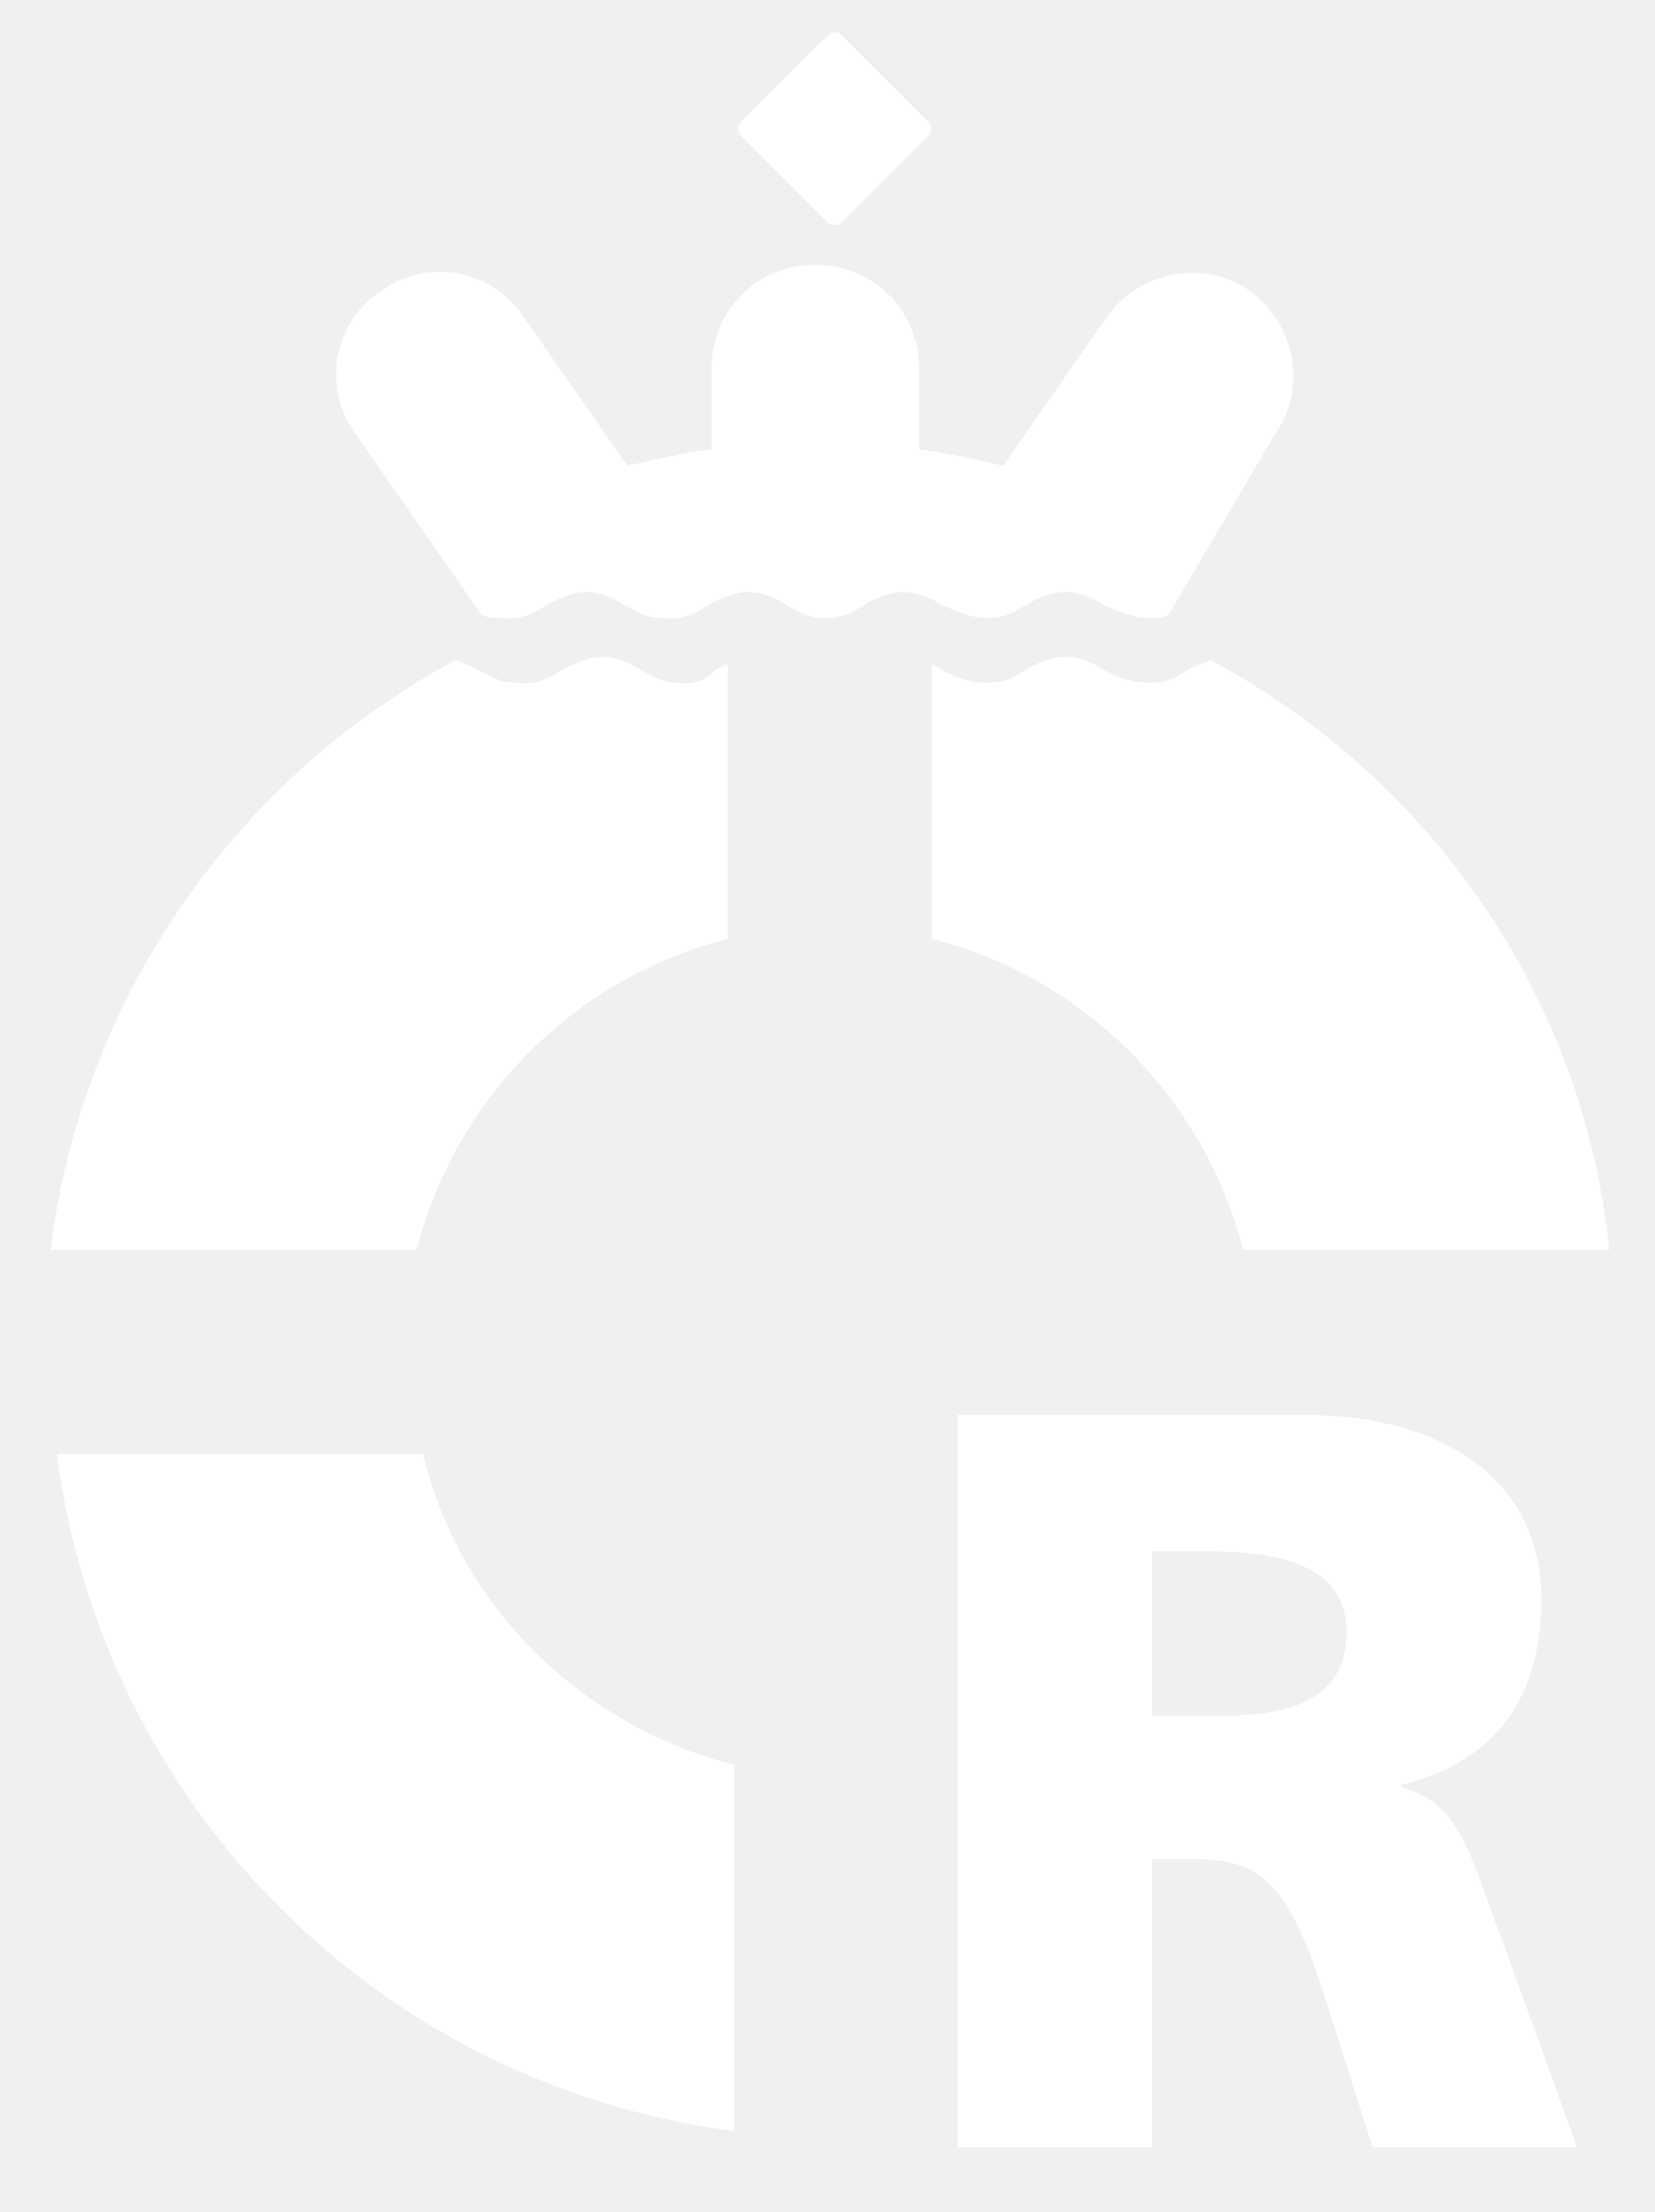
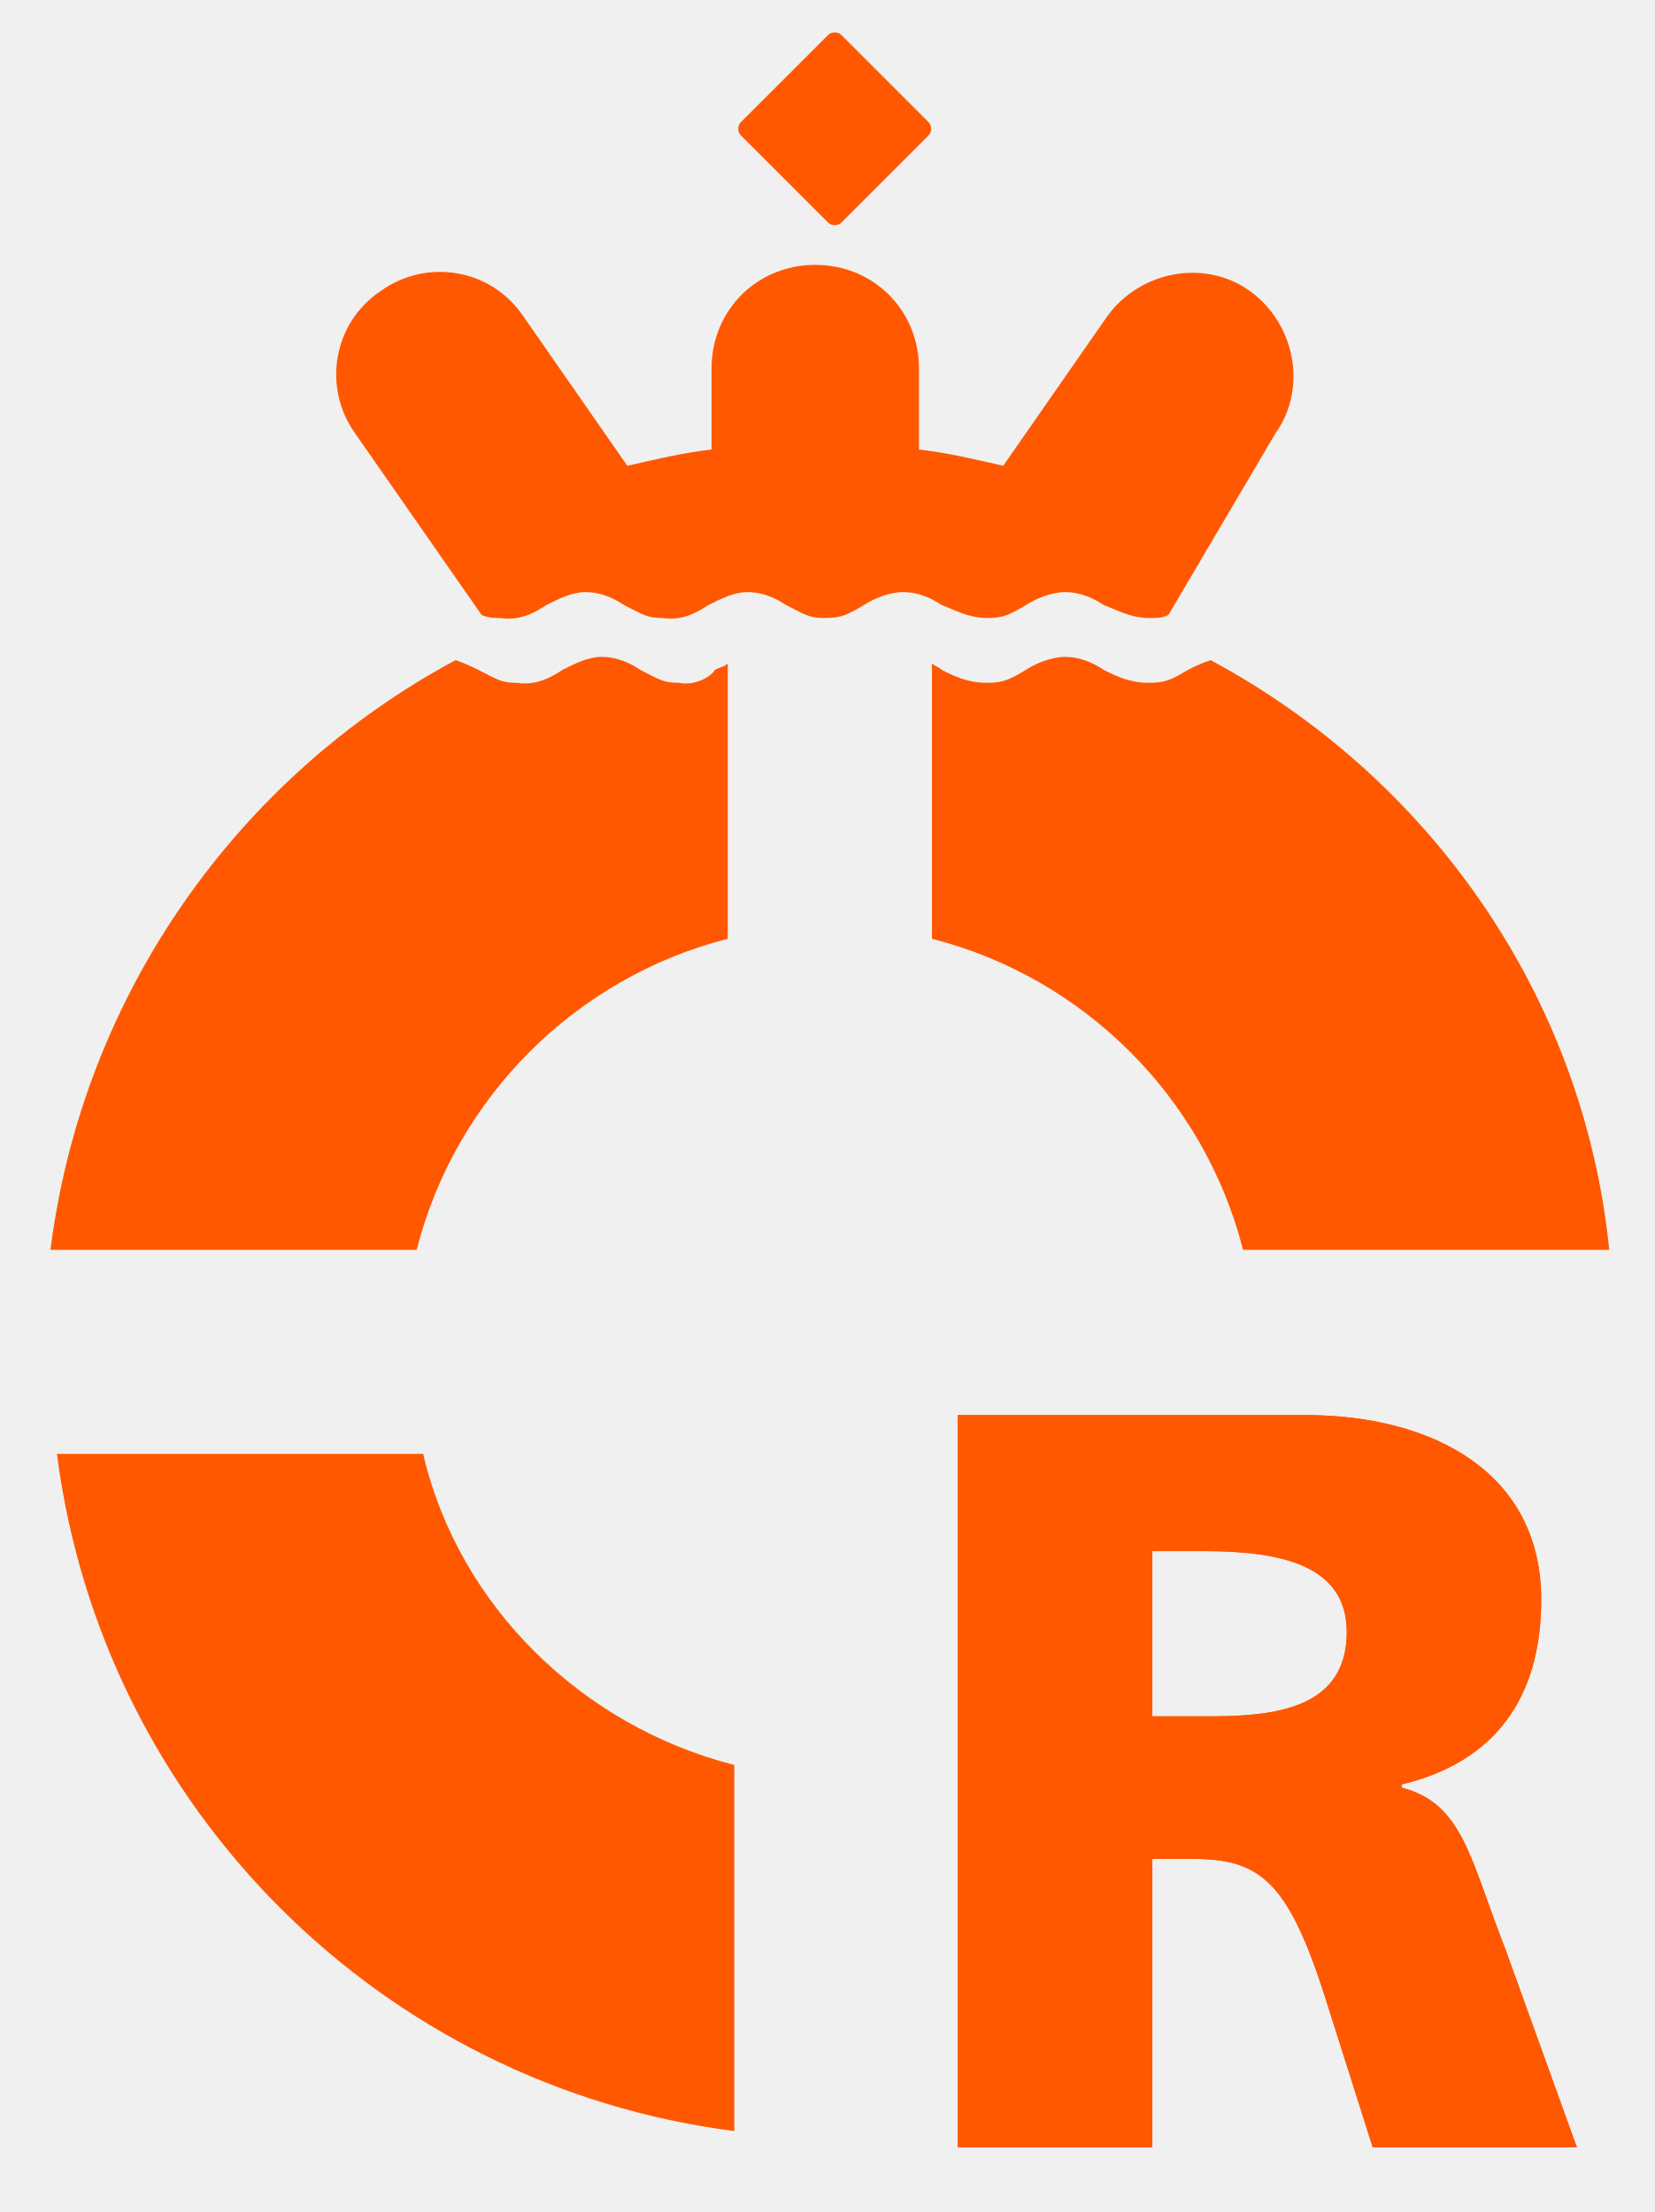
<svg xmlns="http://www.w3.org/2000/svg" version="1.1" style="" xml:space="preserve" width="51.056" height="68.273">
  <rect id="backgroundrect" width="100%" height="100%" x="0" y="0" fill="none" stroke="none" class="selected" style="" />
  <style type="text/css">
	.st1{fill:none;}
- 	.st2{fill:#fff;}
+ 	.st2{fill:#ff5800;}
</style>
  <g class="currentLayer" style="">
    <g id="svg_1" class="">
      <g id="XMLID_2523_">
        <rect id="XMLID_2746_" x="0" y="0" class="st1" width="70.6" height="87.7" />
        <g id="XMLID_2529_">
          <path id="XMLID_2743_" class="st2" d="M35.557,52.975 h1.6 c1.9,0 4.4,-0.1 4.4,-2.6 c0,-2.1 -2.1,-2.5 -4.4,-2.5 h-1.6 V52.975 zM29.557,43.675 h10.7 c4,0 7.3,1.8 7.3,5.7 c0,3 -1.4,5 -4.3,5.7 v0.1 c1.9,0.5 2.1,2.2 3.2,5 l2.2,6.1 h-6.3 l-1.3,-4.1 c-1.2,-3.9 -2,-4.8 -4.2,-4.8 h-1.3 v8.9 h-6 V43.675 z" />
          <path id="XMLID_2740_" class="st2" d="M35.557,52.975 h1.6 c1.9,0 4.4,-0.1 4.4,-2.6 c0,-2.1 -2.1,-2.5 -4.4,-2.5 h-1.6 V52.975 zM29.557,43.675 h10.7 c4,0 7.3,1.8 7.3,5.7 c0,3 -1.4,5 -4.3,5.7 v0.1 c1.9,0.5 2.1,2.2 3.2,5 l2.2,6.1 h-6.3 l-1.3,-4.1 c-1.2,-3.9 -2,-4.8 -4.2,-4.8 h-1.3 v8.9 h-6 V43.675 z" />
          <path id="XMLID_2739_" class="st2" d="M13.057,44.875 H1.757 c1.4,10.9 10,19.5 20.9,20.9 v-11.3 C17.957,53.275 14.157,49.575 13.057,44.875 " />
          <path id="XMLID_2737_" class="st2" d="M25.957,6.875 c-0.1,0.1 -0.3,0.1 -0.4,0 L22.857,4.175 c-0.1,-0.1 -0.1,-0.3 0,-0.4 l2.7,-2.7 c0.1,-0.1 0.3,-0.1 0.4,0 l2.7,2.7 c0.1,0.1 0.1,0.3 0,0.4 L25.957,6.875 z" />
          <path id="XMLID_2736_" class="st2" d="M36.057,18.975 c-0.2,0.1 -0.3,0.1 -0.6,0.1 h0 c-0.6,0 -1.1,-0.3 -1.4,-0.4 c-0.3,-0.2 -0.7,-0.4 -1.2,-0.4 c-0.4,0 -0.9,0.2 -1.2,0.4 c-0.5,0.3 -0.7,0.4 -1.2,0.4 c-0.6,0 -1.1,-0.3 -1.4,-0.4 c-0.3,-0.2 -0.7,-0.4 -1.2,-0.4 c-0.4,0 -0.9,0.2 -1.2,0.4 c-0.5,0.3 -0.7,0.4 -1.2,0.4 c-0.5,0 -0.6,-0.1 -1.2,-0.4 c-0.3,-0.2 -0.7,-0.4 -1.2,-0.4 c-0.4,0 -0.8,0.2 -1.2,0.4 c-0.3,0.2 -0.8,0.5 -1.4,0.4 c-0.5,0 -0.6,-0.1 -1.2,-0.4 c-0.3,-0.2 -0.7,-0.4 -1.2,-0.4 c-0.4,0 -0.8,0.2 -1.2,0.4 c-0.3,0.2 -0.8,0.5 -1.4,0.4 h0 c-0.2,0 -0.4,0 -0.6,-0.1 l-3.9,-5.6 c-1,-1.4 -0.7,-3.4 0.8,-4.4 c1.4,-1 3.4,-0.7 4.4,0.8 l3.2,4.6 c0.9,-0.2 1.7,-0.4 2.6,-0.5 v-2.5 c0,-1.8 1.4,-3.2 3.2,-3.2 c1.8,0 3.2,1.4 3.2,3.2 v2.5 c0.9,0.1 1.7,0.3 2.6,0.5 l3.2,-4.6 c1,-1.4 3,-1.8 4.4,-0.8 c1.4,1 1.8,3 0.8,4.4 L36.057,18.975 z" />
          <path id="XMLID_2735_" class="st2" d="M20.957,21.075 c-0.5,0 -0.6,-0.1 -1.2,-0.4 c-0.3,-0.2 -0.7,-0.4 -1.2,-0.4 c-0.4,0 -0.8,0.2 -1.2,0.4 c-0.3,0.2 -0.8,0.5 -1.4,0.4 h0 c-0.5,0 -0.6,-0.1 -1.2,-0.4 c-0.2,-0.1 -0.4,-0.2 -0.7,-0.3 c-6.7,3.6 -11.5,10.3 -12.5,18.2 h11.3 c1.2,-4.7 4.9,-8.4 9.6,-9.6 v-8.5 c-0.1,0.1 -0.2,0.1 -0.4,0.2 C21.957,20.875 21.457,21.175 20.957,21.075 " />
          <path id="XMLID_2534_" class="st2" d="M37.357,20.375 c-0.3,0.1 -0.5,0.2 -0.7,0.3 c-0.5,0.3 -0.7,0.4 -1.2,0.4 h0 c-0.6,0 -1,-0.2 -1.4,-0.4 c-0.3,-0.2 -0.7,-0.4 -1.2,-0.4 c-0.4,0 -0.9,0.2 -1.2,0.4 c-0.5,0.3 -0.7,0.4 -1.2,0.4 c-0.6,0 -1,-0.2 -1.4,-0.4 c-0.1,-0.1 -0.2,-0.1 -0.3,-0.2 v8.5 c4.7,1.2 8.4,4.9 9.6,9.6 h11.3 C48.857,30.675 44.057,23.975 37.357,20.375 " />
        </g>
      </g>
    </g>
  </g>
</svg>
